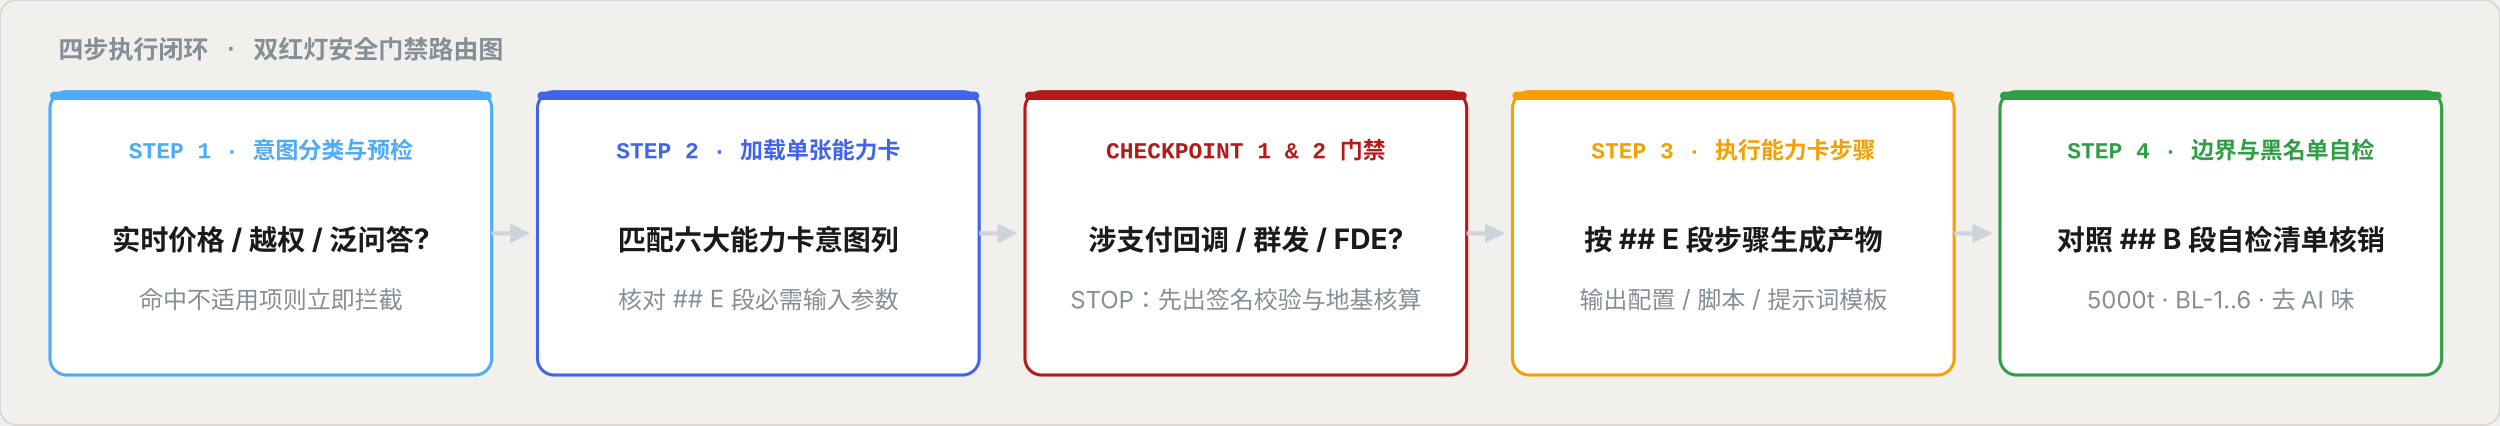
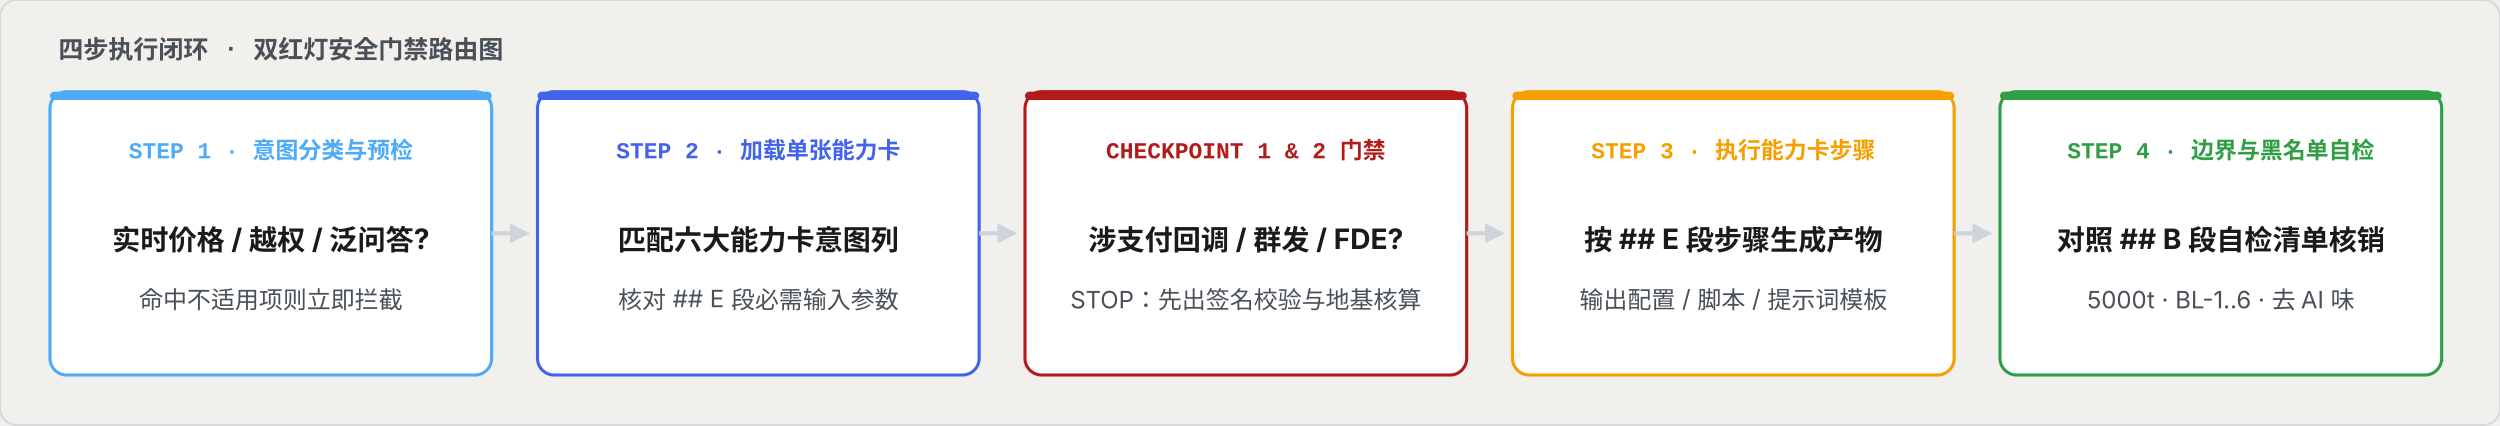
<svg xmlns="http://www.w3.org/2000/svg" viewBox="0 0 1200 204" width="100%" role="img" aria-labelledby="t">
  <defs>
    <marker id="ar2" viewBox="0 0 10 10" refX="6" refY="5" markerWidth="6" markerHeight="6" orient="auto-start-reverse">
      <path d="M 0 1 L 8 5 L 0 9 z" fill="#ced4da" />
    </marker>
  </defs>
  <rect width="1200" height="204" rx="8" fill="#f1f0ed" stroke="#d9d9d9" stroke-width="1" />
-   <text x="28" y="28" fill="#868e96" font-family="ui-monospace, SFMono-Regular, Menlo, Consolas, 'Liberation Mono', monospace" font-size="12" font-weight="600">四步执行闭环 · 双红灯安全门禁路由图</text>
+   <text x="28" y="28" fill="#495057" font-family="ui-monospace, SFMono-Regular, Menlo, Consolas, 'Liberation Mono', monospace" font-size="12" font-weight="600">四步执行闭环 · 双红灯安全门禁路由图</text>
  <g transform="translate(24, 44)">
    <rect width="212" height="136" rx="8" fill="#ffffff" stroke="#4dabf7" stroke-width="1.5" />
    <rect x="0" y="0" width="212" height="4" rx="2" fill="#4dabf7" />
    <text x="106" y="32" fill="#4dabf7" font-family="ui-monospace, SFMono-Regular, Menlo, Consolas, 'Liberation Mono', monospace" font-size="11" font-weight="700" text-anchor="middle">STEP 1 · 意图分类与预检</text>
    <text x="106" y="76" fill="#1a1a1a" font-family="system-ui, -apple-system, 'Segoe UI', 'Helvetica Neue', 'Microsoft YaHei', sans-serif" font-size="13.5" font-weight="700" text-anchor="middle">实时价格 / 越权 / 泛问答?</text>
-     <text x="106" y="104" fill="#868e96" font-family="system-ui, -apple-system, 'Segoe UI', 'Helvetica Neue', 'Microsoft YaHei', sans-serif" font-size="11.5" text-anchor="middle">命中不适用项则立即拦截</text>
+     <text x="106" y="104" fill="#495057" font-family="system-ui, -apple-system, 'Segoe UI', 'Helvetica Neue', 'Microsoft YaHei', sans-serif" font-size="11.5" text-anchor="middle">命中不适用项则立即拦截</text>
  </g>
  <path d="M 236 112 L 252 112" stroke="#ced4da" stroke-width="2" marker-end="url(#ar2)" />
  <g transform="translate(258, 44)">
    <rect width="212" height="136" rx="8" fill="#ffffff" stroke="#4263eb" stroke-width="1.5" />
    <rect x="0" y="0" width="212" height="4" rx="2" fill="#4263eb" />
    <text x="106" y="32" fill="#4263eb" font-family="ui-monospace, SFMono-Regular, Menlo, Consolas, 'Liberation Mono', monospace" font-size="11" font-weight="700" text-anchor="middle">STEP 2 · 加载单张能力卡</text>
    <text x="106" y="76" fill="#1a1a1a" font-family="system-ui, -apple-system, 'Segoe UI', 'Helvetica Neue', 'Microsoft YaHei', sans-serif" font-size="13.5" font-weight="700" text-anchor="middle">匹配六大能力卡意图列</text>
-     <text x="106" y="104" fill="#868e96" font-family="system-ui, -apple-system, 'Segoe UI', 'Helvetica Neue', 'Microsoft YaHei', sans-serif" font-size="11.5" text-anchor="middle">核对 ## E 段必需输入参数</text>
+     <text x="106" y="104" fill="#495057" font-family="system-ui, -apple-system, 'Segoe UI', 'Helvetica Neue', 'Microsoft YaHei', sans-serif" font-size="11.5" text-anchor="middle">核对 ## E 段必需输入参数</text>
  </g>
  <path d="M 470 112 L 486 112" stroke="#ced4da" stroke-width="2" marker-end="url(#ar2)" />
  <g transform="translate(492, 44)">
    <rect width="212" height="136" rx="8" fill="#ffffff" stroke="#b31b1b" stroke-width="1.5" />
    <rect x="0" y="0" width="212" height="4" rx="2" fill="#b31b1b" />
    <text x="106" y="32" fill="#b31b1b" font-family="ui-monospace, SFMono-Regular, Menlo, Consolas, 'Liberation Mono', monospace" font-size="11" font-weight="700" text-anchor="middle">CHECKPOINT 1 &amp; 2 门禁</text>
    <text x="106" y="76" fill="#1a1a1a" font-family="system-ui, -apple-system, 'Segoe UI', 'Helvetica Neue', 'Microsoft YaHei', sans-serif" font-size="13.5" font-weight="700" text-anchor="middle">涉支付回调 / 群发 / FDE?</text>
-     <text x="106" y="104" fill="#868e96" font-family="system-ui, -apple-system, 'Segoe UI', 'Helvetica Neue', 'Microsoft YaHei', sans-serif" font-size="11.5" text-anchor="middle">STOP：先出签名校验与地基核算</text>
+     <text x="106" y="104" fill="#495057" font-family="system-ui, -apple-system, 'Segoe UI', 'Helvetica Neue', 'Microsoft YaHei', sans-serif" font-size="11.5" text-anchor="middle">STOP：先出签名校验与地基核算</text>
  </g>
  <path d="M 704 112 L 720 112" stroke="#ced4da" stroke-width="2" marker-end="url(#ar2)" />
  <g transform="translate(726, 44)">
    <rect width="212" height="136" rx="8" fill="#ffffff" stroke="#f59f00" stroke-width="1.5" />
    <rect x="0" y="0" width="212" height="4" rx="2" fill="#f59f00" />
    <text x="106" y="32" fill="#f59f00" font-family="ui-monospace, SFMono-Regular, Menlo, Consolas, 'Liberation Mono', monospace" font-size="11" font-weight="700" text-anchor="middle">STEP 3 · 执行能力卡步骤</text>
    <text x="106" y="76" fill="#1a1a1a" font-family="system-ui, -apple-system, 'Segoe UI', 'Helvetica Neue', 'Microsoft YaHei', sans-serif" font-size="13.5" font-weight="700" text-anchor="middle">按 ## E 段步骤生成产物</text>
-     <text x="106" y="104" fill="#868e96" font-family="system-ui, -apple-system, 'Segoe UI', 'Helvetica Neue', 'Microsoft YaHei', sans-serif" font-size="11.5" text-anchor="middle">输出配置 / 脚本 / 提示词模板</text>
+     <text x="106" y="104" fill="#495057" font-family="system-ui, -apple-system, 'Segoe UI', 'Helvetica Neue', 'Microsoft YaHei', sans-serif" font-size="11.5" text-anchor="middle">输出配置 / 脚本 / 提示词模板</text>
  </g>
  <path d="M 938 112 L 954 112" stroke="#ced4da" stroke-width="2" marker-end="url(#ar2)" />
  <g transform="translate(960, 44)">
    <rect width="212" height="136" rx="8" fill="#ffffff" stroke="#2f9e44" stroke-width="1.5" />
    <rect x="0" y="0" width="212" height="4" rx="2" fill="#2f9e44" />
    <text x="106" y="32" fill="#2f9e44" font-family="ui-monospace, SFMono-Regular, Menlo, Consolas, 'Liberation Mono', monospace" font-size="11" font-weight="700" text-anchor="middle">STEP 4 · 边界与黑名单自检</text>
    <text x="106" y="76" fill="#1a1a1a" font-family="system-ui, -apple-system, 'Segoe UI', 'Helvetica Neue', 'Microsoft YaHei', sans-serif" font-size="13.5" font-weight="700" text-anchor="middle">对照 ## B 段自检清单核销</text>
-     <text x="106" y="104" fill="#868e96" font-family="system-ui, -apple-system, 'Segoe UI', 'Helvetica Neue', 'Microsoft YaHei', sans-serif" font-size="11.5" text-anchor="middle">5000t · BL-1..6 · 去 AI 味</text>
+     <text x="106" y="104" fill="#495057" font-family="system-ui, -apple-system, 'Segoe UI', 'Helvetica Neue', 'Microsoft YaHei', sans-serif" font-size="11.5" text-anchor="middle">5000t · BL-1..6 · 去 AI 味</text>
  </g>
</svg>
